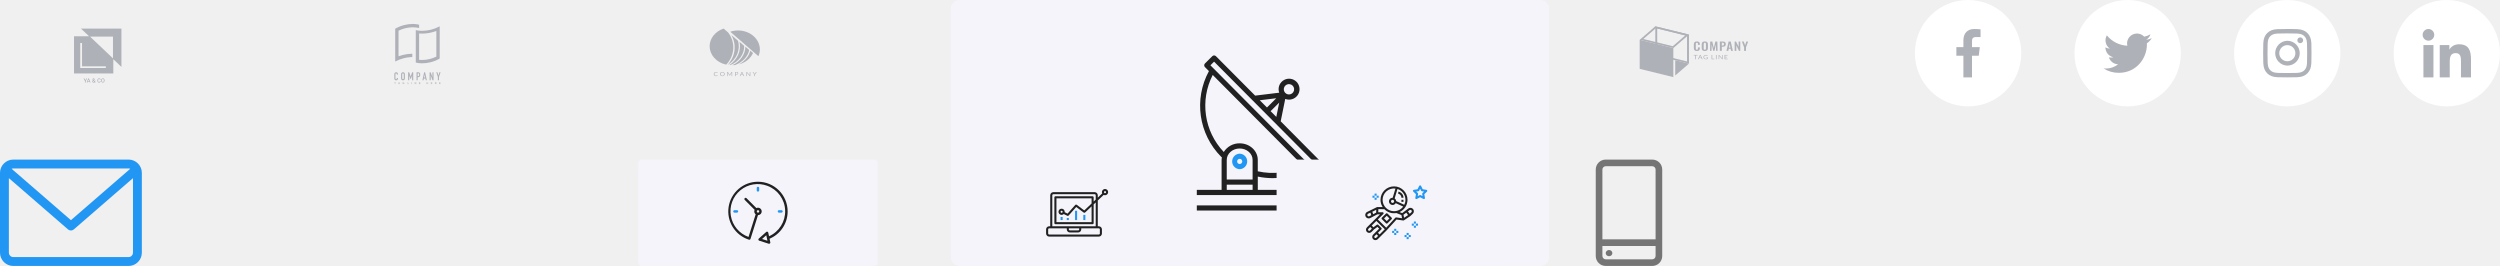
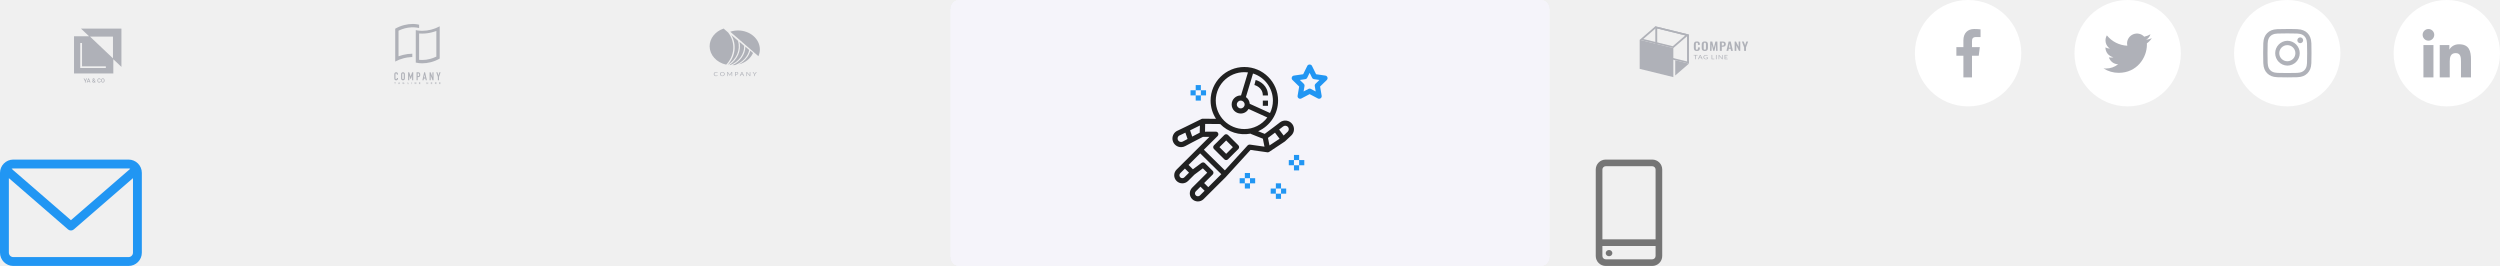
<svg xmlns="http://www.w3.org/2000/svg" width="752" height="80">
  <svg id="icon-Client-1" width="59" height="32" viewBox="0 0 59 32" x="0" y="0">
    <path fill="#afb1b8" d="m24.348 8.596 2.438 2.308-4.524-.003v11.196h11.826v-4.281l2.435 2.305V8.596H24.349zm9.632 8.949-6.911-6.543h6.911v6.543zm-2.146 2.914h-7.702v-7.53h.544v7.02h7.157v.51zm-5.883 3.128-.285.586-.285-.586h-.239l.415.781v.455h.216v-.455l.414-.781h-.238zm.357 1.236.1-.288h.479l.101.288h.224l-.468-1.236h-.193l-.467 1.236h.223zm.34-.974.179.513h-.358l.179-.513zm1.133.483a.325.325 0 0 0 .063.411c.073.065.172.097.294.097s.228-.033.316-.099l.07.082h.239l-.182-.215a.62.62 0 0 0 .107-.375h-.179a.49.49 0 0 1-.052.227l-.239-.282.084-.061c.059-.043.102-.086.128-.129s.039-.091.039-.143c0-.078-.029-.143-.087-.196s-.131-.08-.221-.08c-.1 0-.179.028-.238.085s-.088.132-.088.229c0 .04.009.081.028.123s.053.094.101.155a.726.726 0 0 0-.184.171zm.558.274a.32.32 0 0 1-.195.07c-.062 0-.111-.018-.148-.053s-.055-.082-.055-.139c0-.066.034-.125.102-.177l.026-.019.27.318zm-.222-.548c-.058-.072-.087-.132-.087-.179 0-.041.012-.076.036-.103s.056-.041.096-.041c.037 0 .068.012.093.035s.037.05.037.082a.153.153 0 0 1-.053.12l-.026.021-.094.065zm2.013.672a.445.445 0 0 0 .146-.309h-.214c-.011.088-.038.151-.081.189s-.106.057-.19.057c-.092 0-.162-.035-.211-.105s-.071-.172-.071-.306v-.11c.001-.132.027-.232.076-.3s.122-.103.216-.103c.08 0 .141.02.183.059s.068.103.078.192h.214c-.014-.135-.062-.24-.145-.314s-.193-.111-.329-.111a.465.465 0 0 0-.445.278.73.73 0 0 0-.062.308v.115c.002.114.023.214.064.3s.099.153.173.2a.49.49 0 0 0 .261.07.503.503 0 0 0 .339-.11zm1.262-.173a.76.76 0 0 0 .063-.319v-.069c-.001-.121-.022-.226-.065-.317a.477.477 0 0 0-.448-.282.482.482 0 0 0-.449.285.748.748 0 0 0-.064.319v.07c.001.118.022.223.065.313s.104.16.182.21a.497.497 0 0 0 .268.073c.101 0 .191-.024.268-.073s.138-.119.18-.211zm-.23-.699a.539.539 0 0 1 .078.315v.065c0 .139-.026.245-.077.318s-.124.109-.219.109c-.094 0-.168-.037-.221-.111s-.079-.179-.079-.315v-.071c.001-.133.028-.236.08-.308s.125-.11.218-.11c.095 0 .168.037.22.11z" />
  </svg>
  <svg id="icon-Client-2" width="59" height="32" viewBox="0 0 59 32" x="96" y="0">
    <path fill="#afb1b8" d="M28.561 8.225h-.047a8.01 8.01 0 0 0-.219-.008h-.158a8.433 8.433 0 0 0-.451.011 9.846 9.846 0 0 0-3.658.933l-.15.073v7.701l.352-.119c.309-.106.638-.202.978-.29a11.952 11.952 0 0 1 2.816-.374v1.012a7.468 7.468 0 0 0-.37.011h-.029c-.731.04-1.457.151-2.166.333-.899.225-1.766.563-2.581 1.006V8.637a10.334 10.334 0 0 1 2.707-1.101 10.367 10.367 0 0 1 2.552-.329h.149c.178.004.351.012.514.025.429.03.854.098 1.271.203v.996a8 8 0 0 0-1.232-.186l-.025-.002c-.086-.007-.172-.015-.252-.015zm1.753 1.018c.221.017.45.025.681.025a10.942 10.942 0 0 0 2.683-.344 11.049 11.049 0 0 0 2.58-1.007v9.701c-.847.493-1.758.864-2.708 1.101-.834.214-1.691.325-2.552.328a7.802 7.802 0 0 1-1.936-.228V9.055c.15.034.304.066.46.093.257.043.528.075.792.095zm4.937.076-.352.118c-.324.109-.65.206-.978.293-.956.246-1.938.371-2.924.375-.23 0-.441-.006-.645-.019l-.281-.019v7.922l.241.021c.224.019.454.029.686.029a9.326 9.326 0 0 0 2.303-.298 9.582 9.582 0 0 0 1.799-.647l.151-.073V9.317zM23.561 21.887a.53.53 0 0 0-.392-.158.585.585 0 0 0-.226.042.519.519 0 0 0-.289.293.582.582 0 0 0-.041.218v1.32a.63.63 0 0 0 .052.271.482.482 0 0 0 .313.271c.064.018.13.027.197.027a.55.55 0 0 0 .546-.555v-.148h-.345v.118a.319.319 0 0 1-.02.118.206.206 0 0 1-.05.074.217.217 0 0 1-.072.038.222.222 0 0 1-.072.012c-.031.004-.062-.001-.09-.014s-.053-.032-.071-.057a.315.315 0 0 1-.046-.177v-1.23a.419.419 0 0 1 .042-.197.174.174 0 0 1 .169-.079.182.182 0 0 1 .154.074.276.276 0 0 1 .057.177v.114h.341v-.134a.63.63 0 0 0-.042-.231.552.552 0 0 0-.115-.186zM25.61 21.872a.605.605 0 0 0-.78 0 .537.537 0 0 0-.134.185.61.61 0 0 0-.05.256v1.266a.62.62 0 0 0 .05.259.516.516 0 0 0 .134.177.534.534 0 0 0 .182.111.605.605 0 0 0 .412 0c.069-.025.132-.063.187-.111s.099-.11.13-.177a.608.608 0 0 0 .05-.259v-1.266a.574.574 0 0 0-.18-.441zm-.161 1.706c.003.034-.002.068-.014.099s-.031.06-.055.084a.254.254 0 0 1-.324 0 .227.227 0 0 1-.069-.183v-1.266c-.003-.034.002-.068.014-.099s.031-.06.055-.084a.254.254 0 0 1 .324 0 .227.227 0 0 1 .069.183v1.266zM28.302 24.143v-2.396h-.332l-.436 1.268h-.006l-.439-1.268h-.328v2.396h.342v-1.458h.006l.335 1.03h.171l.338-1.03h.006v1.458h.342zM30.246 21.915a.478.478 0 0 0-.194-.131.746.746 0 0 0-.248-.037h-.509v2.396h.341v-.936h.176a.629.629 0 0 0 .308-.065.49.49 0 0 0 .187-.183.582.582 0 0 0 .078-.209c.013-.09.02-.181.018-.272a1.403 1.403 0 0 0-.033-.342.506.506 0 0 0-.126-.22zm-.176.731a.29.29 0 0 1-.032.125.193.193 0 0 1-.088.084.345.345 0 0 1-.161.03h-.156v-.815h.176a.327.327 0 0 1 .154.03c.035.02.063.051.08.088a.34.34 0 0 1 .03.134v.159c0 .055.003.113 0 .165h-.003zM31.864 21.747h-.28l-.528 2.396h.341l.1-.515h.465l.1.515h.341l-.541-2.396zm-.315 1.555.168-.869h.006l.167.869h-.341zM34.069 23.191h-.006l-.516-1.443h-.328v2.396h.341v-1.441h.007l.522 1.441h.321v-2.396h-.341v1.443zM36.156 21.747l-.275.953h-.007l-.274-.953h-.362l.469 1.383v1.013h.342V23.13l.469-1.383h-.361zM22.609 24.82h.165v.462h.112v-.462h.164v-.095h-.44v.095zM23.992 24.725l-.216.556h.119l.046-.127h.222l.047.127h.121l-.221-.556h-.119zm-.018.337.076-.206.076.206h-.151zM25.359 25.077h.128v.072a.213.213 0 0 1-.132.047.14.14 0 0 1-.118-.053.232.232 0 0 1-.041-.145c0-.124.054-.186.16-.186a.118.118 0 0 1 .126.089l.11-.021c-.024-.109-.102-.164-.236-.164a.277.277 0 0 0-.194.072.278.278 0 0 0-.081.214.305.305 0 0 0 .071.209.265.265 0 0 0 .211.081.337.337 0 0 0 .236-.088v-.219h-.241v.094zM26.756 24.725h-.113v.556h.39v-.095h-.277v-.462zM27.937 24.725h-.113v.556h.113v-.556zM29.091 25.097l-.228-.371h-.109v.556h.105v-.364l.224.364h.112v-.556h-.103v.371zM30.135 25.037h.277v-.095h-.277v-.122h.298v-.095h-.411v.556h.422v-.095h-.31v-.15zM32.665 24.945h-.219v-.219h-.112v.556h.112v-.243h.219v.243h.112v-.556h-.112v.219zM33.715 25.037h.278v-.095h-.278v-.122h.299v-.095h-.411v.556h.421v-.095h-.31v-.15zM35.138 25.037c.097-.015.146-.066.146-.155a.129.129 0 0 0-.054-.123.315.315 0 0 0-.163-.033h-.236v.556h.112v-.233h.022a.167.167 0 0 1 .07.012.12.12 0 0 1 .04.041l.121.177h.134l-.068-.109a.395.395 0 0 0-.123-.134zm-.112-.077h-.082v-.14h.088a.288.288 0 0 1 .113.013c.008.007.015.016.019.026s.006.021.006.032a.068.068 0 0 1-.029.055.313.313 0 0 1-.114.013zM36.212 25.037h.277v-.095h-.277v-.122h.299v-.095h-.412v.556h.422v-.095h-.31v-.15z" />
  </svg>
  <svg id="icon-Client-3" width="59" height="32" viewBox="0 0 59 32" x="192" y="0">
    <path fill="#afb1b8" d="M23.794 22.644c.006 0 .011.001.016.003l.013.008.076.073a.627.627 0 0 1-.213.138.817.817 0 0 1-.303.049.811.811 0 0 1-.285-.046.579.579 0 0 1-.352-.331.675.675 0 0 1-.048-.258.596.596 0 0 1 .199-.46.687.687 0 0 1 .228-.131.903.903 0 0 1 .293-.046.778.778 0 0 1 .272.042.745.745 0 0 1 .204.116l-.064.077a.073.073 0 0 1-.016.014.053.053 0 0 1-.053-.002l-.034-.021-.047-.026c-.02-.01-.042-.018-.064-.026a.634.634 0 0 0-.409.006.45.45 0 0 0-.272.252.518.518 0 0 0-.039.204.534.534 0 0 0 .039.208.454.454 0 0 0 .105.154.426.426 0 0 0 .157.096.559.559 0 0 0 .195.033.753.753 0 0 0 .116-.007.472.472 0 0 0 .25-.106.059.059 0 0 1 .036-.013zM25.984 22.28a.633.633 0 0 1-.051.256c-.031.074-.08.142-.143.199s-.14.101-.224.131a.918.918 0 0 1-.577 0 .664.664 0 0 1-.223-.131.587.587 0 0 1-.144-.201.67.67 0 0 1 0-.513.6.6 0 0 1 .144-.202.662.662 0 0 1 .223-.126.904.904 0 0 1 .577 0c.084.03.16.074.224.131s.111.125.143.199c.035.082.053.17.051.258zm-.199 0a.54.54 0 0 0-.036-.206.43.43 0 0 0-.261-.251.667.667 0 0 0-.419 0 .455.455 0 0 0-.16.097.411.411 0 0 0-.102.154.607.607 0 0 0 0 .412.411.411 0 0 0 .262.25.682.682 0 0 0 .419 0 .439.439 0 0 0 .16-.096.43.43 0 0 0 .101-.154.54.54 0 0 0 .036-.206zM27.479 22.496l.02.046.022-.046c.008-.015.015-.031.025-.045l.485-.765c.009-.013.018-.021.027-.024a.133.133 0 0 1 .04-.004h.143v1.245h-.17V21.906l-.487.776c-.006.012-.016.021-.029.028s-.027.01-.042.01h-.027c-.015 0-.029-.003-.042-.01s-.022-.017-.028-.028l-.502-.781v.999h-.164v-1.242h.143a.136.136 0 0 1 .04.004.058.058 0 0 1 .027.024l.495.766c.01.014.018.029.025.044zM29.302 22.434v.466h-.19v-1.243h.423a.934.934 0 0 1 .236.027.49.49 0 0 1 .167.077.32.32 0 0 1 .095.122.383.383 0 0 1 .032.159.351.351 0 0 1-.137.283.479.479 0 0 1-.168.082.8.8 0 0 1-.229.029l-.23-.003zm0-.134h.23a.52.52 0 0 0 .147-.019.313.313 0 0 0 .106-.054.209.209 0 0 0 .064-.082.255.255 0 0 0 .023-.105c.002-.035-.004-.069-.019-.101s-.037-.061-.066-.085a.408.408 0 0 0-.255-.067h-.23v.512zM31.852 22.902h-.15a.076.076 0 0 1-.042-.012.086.086 0 0 1-.025-.029l-.129-.301h-.648l-.134.301a.07.07 0 0 1-.067.04h-.15l.569-1.245h.197l.577 1.245zm-.939-.463h.535l-.226-.507a.82.82 0 0 1-.043-.117l-.022.065a.586.586 0 0 1-.021.053l-.224.506zM32.671 21.662a.076.076 0 0 1 .028.022l.83.939v-.967h.17v1.245h-.095c-.013 0-.027-.002-.039-.007s-.022-.014-.03-.023l-.829-.938v.968h-.17v-1.245h.101c.012 0 .023.002.034.006zM35.097 22.407v.494h-.19v-.494l-.525-.75h.17a.065.065 0 0 1 .041.011c.01.008.019.017.026.028l.328.484c.013.021.025.04.034.058s.017.035.024.053l.025-.054a.397.397 0 0 1 .032-.057l.323-.487a.103.103 0 0 1 .025-.026.059.059 0 0 1 .041-.012h.172l-.526.753zM27.385 19.567c.082.009.166.017.25.023 1.28-.497 2.362-1.311 3.112-2.34s1.134-2.227 1.105-3.445l-1.41-1.225c.287 1.296.153 2.637-.387 3.871s-1.465 2.313-2.67 3.117z" />
    <path fill="#afb1b8" d="m26.881 19.51.038.007c1.288-.801 2.271-1.919 2.82-3.209s.64-2.695.261-4.031l-2.009-1.745c.812 1.434 1.139 3.04.943 4.629s-.908 3.098-2.053 4.35zM33.693 15.244c-.341 1.338-1.17 2.545-2.363 3.441a7.477 7.477 0 0 1-1.123.7c.972-.248 1.865-.687 2.61-1.282s1.324-1.332 1.69-2.152l-.815-.707z" />
    <path fill="#afb1b8" d="m33.374 15.047-1.16-1.008c-.022 1.149-.398 2.272-1.089 3.252s-1.671 1.781-2.838 2.321h.006c.26 0 .52-.014.779-.04 1.091-.387 2.055-1.003 2.806-1.792s1.265-1.728 1.497-2.732zM27.049 9.795l-1.384-1.204c-1.237.415-2.301 1.145-3.052 2.095s-1.156 2.074-1.159 3.226c.005 1.273.498 2.508 1.401 3.511s2.166 1.714 3.588 2.022c1.269-1.343 2.012-3.003 2.121-4.739s-.422-3.456-1.515-4.911zM36.57 14.862c-.005-1.51-.698-2.958-1.927-4.026s-2.895-1.67-4.634-1.674a7.353 7.353 0 0 0-2.349.38l8.471 7.36c.29-.651.439-1.342.438-2.04z" />
  </svg>
  <svg id="icon-Client-4" width="59" height="32" viewBox="0 0 59 32" x="288" y="0">
    <path fill="#2196f3" d="M19.529 12.905h-.001c-.834 0-1.51.601-1.51 1.342v.001c0 .741.676 1.342 1.51 1.342h.001c.834 0 1.51-.601 1.51-1.342v-.001c0-.741-.676-1.342-1.51-1.342zM30.677 12.476c-.002-1.03-.464-2.016-1.283-2.744s-1.929-1.138-3.088-1.141c-1.159.002-2.27.412-3.089 1.14s-1.281 1.715-1.283 2.745v5.678s8.742-.865 8.743-5.677v-.001zM14.957 20.017c.002.716.323 1.403.893 1.91s1.342.792 2.148.794c.806-.002 1.578-.288 2.148-.794s.891-1.193.893-1.909v-3.951s-6.083.603-6.083 3.95zm3.041.708c-.158 0-.311-.041-.442-.119s-.233-.188-.293-.318c-.06-.129-.076-.272-.045-.409s.107-.263.218-.362c.111-.099.253-.166.408-.194s.315-.013.46.04c.146.054.27.144.357.261s.134.253.134.393c0 .093-.02.186-.06.272s-.098.165-.172.23c-.074.066-.162.118-.259.154s-.201.054-.305.054v-.003zM24.145 20.335h-.587v.606h-.306v-1.484h.966v.248h-.66v.383h.587v.247zm1.47-.102c0 .146-.026.274-.077.384a.583.583 0 0 1-.552.345.589.589 0 0 1-.553-.342.876.876 0 0 1-.081-.379v-.073c0-.146.026-.274.078-.385a.583.583 0 0 1 .553-.346c.123 0 .233.03.329.09.096.059.171.144.223.256s.079.239.079.384v.066zm-.31-.067c0-.156-.028-.274-.084-.355s-.135-.121-.238-.121c-.103 0-.182.04-.237.12s-.084.196-.085.351v.072c0 .151.028.269.084.353s.136.125.241.125c.103 0 .181-.04.236-.12s.083-.198.084-.353v-.072zm1.301.386c0-.058-.02-.102-.061-.133s-.114-.064-.22-.098a1.662 1.662 0 0 1-.252-.102c-.168-.091-.253-.214-.253-.368 0-.08.022-.151.067-.214s.11-.112.195-.148c.085-.035.18-.053.285-.053s.2.019.283.058c.083.038.147.092.193.162s.069.149.069.238h-.306c0-.068-.021-.121-.064-.158s-.103-.057-.18-.057c-.075 0-.133.016-.174.048s-.062.073-.062.124c0 .048.024.089.072.121s.121.063.215.092c.174.052.301.117.38.195s.119.174.119.289c0 .128-.049.229-.146.303s-.228.109-.392.109c-.114 0-.218-.021-.312-.062s-.165-.099-.215-.172a.442.442 0 0 1-.073-.253h.307c0 .164.098.246.293.246.073 0 .129-.015.17-.044s.061-.071.061-.124zm1.632-.847h-.454v1.236h-.306v-1.236h-.448v-.248h1.209v.248zm1.068.594h-.587v.397h.689v.246h-.995v-1.484h.993v.248h-.687v.354h.587v.239zm.83.099h-.244v.543h-.306v-1.484h.551c.175 0 .31.039.406.117s.143.189.143.331c0 .101-.022.186-.066.254s-.11.121-.199.161l.321.606v.014h-.328l-.278-.543zm-.243-.247h.247c.077 0 .136-.019.178-.058s.063-.093.063-.162c0-.07-.02-.125-.06-.165s-.1-.06-.182-.06h-.246v.445zm1.852.268v.523h-.306v-1.484h.579c.111 0 .209.02.294.061a.456.456 0 0 1 .264.43c0 .145-.05.26-.15.344s-.237.125-.413.125h-.268zm0-.248h.273c.081 0 .142-.019.184-.057s.064-.092.064-.163c0-.073-.021-.131-.064-.176s-.102-.068-.177-.069h-.28v.466zm1.934.128h-.587v.397h.689v.246h-.995v-1.484h.993v.248h-.687v.354h.587v.239zm1.419-.594h-.455v1.236h-.306v-1.236h-.448v-.248h1.209v.248zm1.068.594h-.587v.397h.689v.246h-.994v-1.484h.992v.248h-.687v.354h.587v.239zm.83.099h-.243v.543h-.306v-1.484h.551c.175 0 .31.039.406.117s.143.189.143.331c0 .101-.022.186-.066.254s-.11.121-.199.161l.321.606v.014h-.328l-.278-.543zm-.243-.247H37c.077 0 .136-.019.178-.058s.063-.093.063-.162c0-.07-.02-.125-.06-.165s-.1-.06-.182-.06h-.246v.445zm1.796.401c0-.058-.021-.102-.061-.133s-.114-.064-.22-.098a1.602 1.602 0 0 1-.251-.102c-.169-.091-.253-.214-.253-.368 0-.08.022-.151.067-.214s.111-.112.195-.148a.742.742 0 0 1 .285-.053c.106 0 .2.019.283.058s.147.092.192.162c.046.07.07.149.07.238h-.306c0-.068-.022-.121-.064-.158s-.103-.057-.18-.057c-.075 0-.133.016-.174.048s-.062.073-.062.124c0 .048.024.089.072.121s.121.063.215.092c.174.052.301.117.38.195s.119.174.119.289c0 .128-.049.229-.146.303s-.228.109-.392.109c-.114 0-.218-.021-.312-.062s-.165-.099-.215-.172a.442.442 0 0 1-.073-.253h.307c0 .164.098.246.294.246.073 0 .129-.015.17-.044s.061-.071.061-.124z" />
  </svg>
  <svg id="icon-Client-5" width="59" height="32" viewBox="0 0 59 32" x="384" y="0">
    <path fill="#afb1b8" d="M20.437 21.125c.085.096.13.216.128.34.004.081-.011.161-.045.235s-.086.141-.152.194a.92.92 0 0 1-.575.157h-1.01v-2.154h.989a.904.904 0 0 1 .548.143c.064.049.114.111.148.181s.048.146.044.222a.468.468 0 0 1-.115.329.542.542 0 0 1-.301.168.586.586 0 0 1 .341.184zm-1.184-.325h.423a.43.43 0 0 0 .269-.072.251.251 0 0 0 .091-.211c.003-.039-.003-.078-.019-.114s-.04-.069-.071-.096a.44.44 0 0 0-.277-.073h-.416v.565zm.733.826c.034-.027.061-.061.078-.099s.025-.079.022-.12c.003-.042-.005-.083-.023-.121s-.045-.072-.079-.1a.465.465 0 0 0-.287-.078h-.444v.592h.449a.478.478 0 0 0 .284-.075zM22.459 22.051l-.55-.842h-.207v.842h-.473v-2.154h.896a.942.942 0 0 1 .624.183c.125.117.201.271.213.434s-.04.325-.146.457a.753.753 0 0 1-.427.219l.586.861h-.515zm-.757-1.135h.387c.269 0 .403-.109.403-.326a.304.304 0 0 0-.099-.242.443.443 0 0 0-.305-.087h-.392l.005.655zM25.047 21.618h-.943l-.167.433h-.496l.866-2.129h.537l.863 2.129h-.496l-.163-.433zm-.126-.327-.345-.909-.345.909h.689zM28.286 22.051h-.47l-1.054-1.464v1.464h-.469v-2.154h.469l1.054 1.473v-1.473h.47v2.154zM30.968 21.536a.976.976 0 0 1-.425.38 1.496 1.496 0 0 1-.661.136h-.837v-2.154h.837c.229-.005.455.04.661.133.18.083.328.214.425.376a1.164 1.164 0 0 1 0 1.13zm-.538-.052c.134-.143.208-.325.208-.514s-.074-.371-.208-.514a.865.865 0 0 0-.588-.183h-.326v1.394h.326a.864.864 0 0 0 .588-.183zM25.341 7.919s6.066 2.097 5.937 5.131v5.132s-6.061-2.098-5.935-5.132l-.002-5.131zM36.682 16.98a8.793 8.793 0 0 1 3.854-1.3v-1.607c-1.594.562-2.946 1.582-3.854 2.907z" />
    <path fill="#afb1b8" d="M35.994 17.464c.937-1.729 2.563-3.063 4.542-3.727V9.108s-8.638 2.987-8.456 7.308v7.307s.385-.134.99-.384c0-.234 0-.469.028-.706.179-2.006 1.22-3.865 2.896-5.168z" />
    <path fill="#afb1b8" d="M35.172 20.178a6.919 6.919 0 0 1 .302-1.496c-1.043 1.125-1.675 2.522-1.806 3.993a5.81 5.81 0 0 0-.023.421 25.701 25.701 0 0 0 1.661-.802 6.936 6.936 0 0 1-.134-2.116zM35.515 20.205a6.629 6.629 0 0 0 .107 1.916c2.36-1.293 5.012-3.291 4.91-5.705v-.21c-1.686.173-3.264.848-4.49 1.921a6.711 6.711 0 0 0-.526 2.079z" />
  </svg>
  <svg id="icon-Client-6" width="59" height="32" viewBox="0 0 59 32" x="480" y="0">
    <path fill="#afb1b8" d="M29.713 15.098a1.024 1.024 0 0 1-.21-.692v-1.003c0-.307.07-.541.209-.701s.379-.239.718-.239c.319 0 .546.068.679.204a.833.833 0 0 1 .201.6v.236h-.571v-.239a1.153 1.153 0 0 0-.017-.234.224.224 0 0 0-.082-.139.33.33 0 0 0-.207-.054.346.346 0 0 0-.217.057.27.27 0 0 0-.095.153 1.15 1.15 0 0 0-.022.248v1.217a.624.624 0 0 0 .073.342c.028.036.068.065.114.083s.097.025.147.019a.314.314 0 0 0 .202-.055.245.245 0 0 0 .085-.148c.013-.081.019-.162.018-.244v-.247h.571v.225a.916.916 0 0 1-.197.63c-.131.149-.355.223-.683.223s-.577-.08-.717-.245zM32.089 15.109c-.144-.156-.216-.384-.216-.685v-1.055c0-.298.072-.523.216-.676s.385-.229.723-.229c.336 0 .575.076.72.229s.217.379.217.676v1.055c0 .298-.073.526-.22.684s-.385.236-.717.236c-.332 0-.578-.08-.723-.235zm.989-.253a.592.592 0 0 0 .069-.312v-1.292a.579.579 0 0 0-.067-.306c-.029-.037-.069-.066-.117-.084s-.099-.024-.151-.018c-.051-.006-.103 0-.151.018s-.088.047-.117.084a.569.569 0 0 0-.069.306v1.298a.572.572 0 0 0 .069.312c.033.033.074.059.12.077a.404.404 0 0 0 .414-.077v-.006zM34.436 12.495h.614l.462 1.946.473-1.946h.598l.061 2.809h-.442l-.047-1.952-.456 1.952h-.354l-.473-1.96-.044 1.96h-.447l.056-2.809zM37.332 12.495h.957c.551 0 .827.266.827.798 0 .509-.29.764-.871.763h-.326v1.249h-.591l.003-2.809zm.818 1.201a.464.464 0 0 0 .325-.089.451.451 0 0 0 .085-.317.88.88 0 0 0-.029-.255c-.008-.028-.023-.054-.043-.077s-.046-.042-.074-.057a.62.62 0 0 0-.264-.045h-.229v.839h.229zM39.968 12.495h.635l.651 2.809h-.551l-.129-.648h-.566l-.133.648h-.559l.651-2.809zm.543 1.836-.221-1.179-.221 1.179h.442zM41.78 12.495h.414l.792 1.603v-1.603h.49v2.809h-.393l-.797-1.673v1.673h-.507l.001-2.809zM44.624 14.233l-.658-1.734h.554l.402 1.114.377-1.114h.543l-.65 1.734v1.071h-.567v-1.071zM30.625 16.533v.147h-.482v1.142h-.202V16.68h-.484v-.147h1.169zM32.137 17.821h-.156a.068.068 0 0 1-.044-.012.063.063 0 0 1-.026-.03l-.139-.306h-.669l-.139.306a.084.084 0 0 1-.021.035.067.067 0 0 1-.044.012h-.156l.591-1.288h.206l.598 1.283zm-.979-.478h.558l-.236-.524a1.097 1.097 0 0 1-.044-.121l-.022.068-.021.054-.234.523zM33.155 17.695a.752.752 0 0 0 .37-.07v-.29h-.236c-.006 0-.012 0-.017-.002s-.011-.004-.015-.008c-.004-.003-.007-.006-.009-.011s-.003-.008-.003-.013v-.099h.458v.494a.822.822 0 0 1-.249.105 1.206 1.206 0 0 1-.32.035.882.882 0 0 1-.298-.048.734.734 0 0 1-.236-.135.609.609 0 0 1-.206-.471.6.6 0 0 1 .205-.473.721.721 0 0 1 .236-.134.995.995 0 0 1 .317-.048c.055 0 .11.004.164.011a.85.85 0 0 1 .259.084.961.961 0 0 1 .103.067l-.057.08a.055.055 0 0 1-.046.025.079.079 0 0 1-.037-.01.48.48 0 0 1-.058-.031.558.558 0 0 0-.188-.064.842.842 0 0 0-.378.025.455.455 0 0 0-.284.262.601.601 0 0 0 0 .43.499.499 0 0 0 .291.264.683.683 0 0 0 .234.026zM35.039 17.674h.645v.147h-.842v-1.288h.202l-.005 1.142zM36.355 17.821h-.202v-1.288h.202v1.288zM37.106 16.539a.104.104 0 0 1 .031.023l.864.971a.353.353 0 0 1 0-.046V16.527h.176v1.294h-.102a.095.095 0 0 1-.044-.007.128.128 0 0 1-.032-.024l-.863-.97v1.002h-.169v-1.289h.105c.011 0 .023.002.033.006zM39.665 16.533v.142h-.716v.425h.58v.137h-.58v.44h.716v.142h-.924v-1.285h.924zM18.491 8.576l8.972 2.199v7.707l-8.972-2.198V8.576zm-.575-.657v8.739l10.122 2.482v-8.738L17.916 7.919z" />
    <path fill="#afb1b8" d="m23.34 23.197-10.123-2.484v-8.739l10.123 2.483v8.74z" />
    <path fill="#afb1b8" d="m18.083 8.477 8.855 2.172-3.766 3.252-8.856-2.173 3.767-3.251zm-.167-.558-4.698 4.056 10.123 2.483 4.697-4.056-10.122-2.483zM23.91 22.706l4.127-3.564-4.127-1.013v4.577z" />
  </svg>
  <svg id="icon-Ellipse-1" width="32" height="32" viewBox="0 0 32 32" x="576" y="0">
    <path fill="#fff" d="M32 16c0 4.418-1.791 8.418-4.686 11.314S20.419 32 16 32s-8.418-1.791-11.314-4.686C1.791 24.419 0 20.419 0 16S1.791 7.582 4.686 4.686 11.581 0 16 0c4.418 0 8.418 1.791 11.314 4.686S32 11.581 32 16z" />
    <path fill="#afb1b8" d="M18.422 11.142h1.328V8.829a17.317 17.317 0 0 0-1.935-.102c-1.915 0-3.226 1.204-3.226 3.418v2.037h-2.113v2.585h2.113v6.505h2.59v-6.505h2.027l.322-2.585h-2.35v-1.781c.001-.747.202-1.259 1.243-1.259z" />
  </svg>
  <svg id="icon-Ellipse-2" width="32" height="32" viewBox="0 0 32 32" x="624" y="0">
    <path fill="#fff" d="M32 16c0 4.418-1.791 8.418-4.686 11.314S20.419 32 16 32s-8.418-1.791-11.314-4.686C1.791 24.419 0 20.419 0 16S1.791 7.582 4.686 4.686 11.581 0 16 0c4.418 0 8.418 1.791 11.314 4.686S32 11.581 32 16z" />
    <path fill="#afb1b8" d="M23.273 11.49a6.248 6.248 0 0 1-1.718.471 2.967 2.967 0 0 0 1.312-1.648 5.963 5.963 0 0 1-1.891.722 2.981 2.981 0 0 0-5.158 2.039c0 .236.02.464.069.68a8.439 8.439 0 0 1-6.146-3.119 2.985 2.985 0 0 0 .917 3.985 2.943 2.943 0 0 1-1.347-.367v.033a2.996 2.996 0 0 0 2.389 2.93 2.992 2.992 0 0 1-.782.098 2.64 2.64 0 0 1-.565-.051 3.01 3.01 0 0 0 2.786 2.077 5.991 5.991 0 0 1-3.697 1.272 5.59 5.59 0 0 1-.714-.041 8.393 8.393 0 0 0 4.575 1.338c5.487 0 8.487-4.545 8.487-8.485 0-.132-.005-.259-.011-.385a5.95 5.95 0 0 0 1.495-1.548z" />
  </svg>
  <svg id="icon-Ellipse-3" width="32" height="32" viewBox="0 0 32 32" x="672" y="0">
    <path fill="#fff" d="M32 16c0 4.418-1.791 8.418-4.686 11.314S20.419 32 16 32s-8.418-1.791-11.314-4.686C1.791 24.419 0 20.419 0 16S1.791 7.582 4.686 4.686 11.581 0 16 0c4.418 0 8.418 1.791 11.314 4.686S32 11.581 32 16z" />
    <path fill="#afb1b8" d="M23.258 13.004c-.034-.773-.159-1.304-.338-1.765a3.557 3.557 0 0 0-.841-1.29 3.589 3.589 0 0 0-1.287-.838c-.463-.179-.992-.304-1.764-.338-.779-.037-1.026-.046-3.001-.046s-2.222.009-2.998.043c-.773.034-1.304.159-1.764.338a3.557 3.557 0 0 0-1.29.841 3.589 3.589 0 0 0-.838 1.287c-.179.463-.304.992-.338 1.764-.037.779-.045 1.026-.045 3.001s.008 2.222.043 2.998c.034.773.159 1.304.338 1.765.185.489.472.926.841 1.29.364.369.804.656 1.287.838.463.179.992.304 1.765.338.776.034 1.023.043 2.998.043s2.222-.008 2.998-.043c.773-.034 1.304-.159 1.764-.338a3.72 3.72 0 0 0 2.128-2.128c.179-.463.304-.992.338-1.765.034-.776.043-1.023.043-2.998s-.003-2.222-.037-2.998zm-1.309 5.938c-.031.71-.151 1.094-.25 1.35a2.409 2.409 0 0 1-1.381 1.381c-.256.099-.642.219-1.35.25-.767.034-.997.043-2.938.043s-2.174-.008-2.938-.043c-.71-.031-1.094-.15-1.35-.25a2.228 2.228 0 0 1-.835-.543 2.264 2.264 0 0 1-.543-.835c-.099-.256-.219-.642-.25-1.35-.034-.767-.043-.997-.043-2.938s.008-2.174.043-2.938c.031-.71.151-1.094.25-1.35.117-.315.301-.602.546-.835.236-.242.52-.426.835-.543.256-.099.642-.219 1.35-.25.767-.034.997-.043 2.938-.043 1.944 0 2.174.008 2.938.043.71.031 1.094.151 1.35.25.315.116.602.301.835.543.241.236.426.52.543.835.099.256.219.642.25 1.35.034.767.043.997.043 2.938s-.009 2.168-.043 2.935z" />
    <path fill="#afb1b8" d="M16.027 12.265a3.737 3.737 0 0 0 0 7.472c2.063 0 3.737-1.674 3.737-3.736s-1.674-3.736-3.737-3.736zm0 6.16a2.424 2.424 0 1 1 0-4.849 2.424 2.424 0 0 1 0 4.849zM20.784 12.117a.872.872 0 1 1-1.744 0 .872.872 0 0 1 1.744 0z" />
  </svg>
  <svg id="icon-Ellipse" width="32" height="32" viewBox="0 0 32 32" x="720" y="0">
    <path fill="#fff" d="M32 16c0 4.418-1.791 8.418-4.686 11.314S20.419 32 16 32s-8.418-1.791-11.314-4.686C1.791 24.419 0 20.419 0 16S1.791 7.582 4.686 4.686 11.581 0 16 0c4.418 0 8.418 1.791 11.314 4.686S32 11.581 32 16z" />
    <path fill="#afb1b8" d="M23.269 23.273v-.001h.004v-5.335c0-2.61-.562-4.62-3.613-4.62-1.467 0-2.451.805-2.853 1.568h-.042v-1.324h-2.893v9.711h3.012v-4.809c0-1.266.24-2.49 1.808-2.49 1.545 0 1.568 1.445 1.568 2.572v4.728h3.009zM8.967 13.562h3.016v9.711H8.967v-9.711zM10.474 8.727c-.964 0-1.747.782-1.747 1.747s.782 1.763 1.747 1.763c.964 0 1.747-.799 1.747-1.763s-.783-1.747-1.747-1.747z" />
  </svg>
  <svg id="icon-envelope" width="43" height="32" viewBox="0 0 43 32" x="0" y="48">
    <path fill="#2196f3" d="M38.667 0H4C1.794 0 0 1.794 0 4v24c0 2.206 1.794 4 4 4h34.667c2.206 0 4-1.794 4-4V4c0-2.206-1.794-4-4-4zm0 2.667c.181 0 .353.038.511.103L21.334 18.236 3.49 2.77a1.32 1.32 0 0 1 .511-.103h34.667zm0 26.666H4A1.334 1.334 0 0 1 2.667 28V5.587L20.46 21.008a1.335 1.335 0 0 0 1.748 0L40.001 5.587V28c0 .736-.598 1.333-1.333 1.333z" />
  </svg>
  <svg id="icon-Group-1" viewBox="0 0 72 32">
    <path fill="#f5f4fa" d="M1.067 0h69.867c.589 0 1.067.478 1.067 1.067v29.867c0 .589-.478 1.067-1.067 1.067H1.067A1.067 1.067 0 0 1 0 30.934V1.067C0 .478.478 0 1.067 0z" />
    <path fill="#212121" d="m44.618 19.557-4.925-4.961.547-2.692c.141.055.291.084.442.085h.004a1.26 1.26 0 1 0-1.172-.837l-2.893.353-4.719-4.744a.309.309 0 0 0-.438-.002l-.882.877a.31.31 0 0 0 0 .44l.475.482a8.716 8.716 0 0 0 1.47 10.303.302.302 0 0 0 .085.057c-.02.105-.03.212-.03.319v3.609h-3.733a1.558 1.558 0 0 0-1.556 1.556v.622a.31.31 0 0 0 .311.311h14.311a.31.31 0 0 0 .311-.311v-.622a1.558 1.558 0 0 0-1.555-1.556h-3.733v-1.599a8.785 8.785 0 0 0 1.778.187 8.673 8.673 0 0 0 4.107-1.04l.477.48a.309.309 0 0 0 .438.002l.882-.877a.31.31 0 0 0 0-.44zm-4.371-9.254a.623.623 0 1 1 .439 1.063h-.002a.623.623 0 0 1-.436-1.063h-.001zm-.733 2.044-.349 1.718-.686-.69 1.035-1.029zm-.353-.526-1.12 1.113-.866-.871 1.986-.242zm1.508 11.646c.515 0 .933.418.933.933v.311H27.913V24.4c0-.515.418-.933.933-.933h11.822zm-4.355-1.245v.622h-3.111v-.622h3.111zm-3.112-.622v-2.364c0-.755.698-1.369 1.555-1.369s1.556.614 1.556 1.369V21.6h-3.111zm3.734-.989v-1.375c0-1.098-.977-1.991-2.178-1.991a2.217 2.217 0 0 0-1.914 1.042 8.09 8.09 0 0 1-1.329-9.268l10.851 10.913a8.068 8.068 0 0 1-5.43.679zm6.585-.399L31.238 7.857l.44-.439 4.629 4.655c.002 0 .003.004.006.006l7.65 7.695-.441.439z" />
    <path fill="#2196f3" d="M34.761 18.489h-.003a.934.934 0 0 0-.003 1.867h.003a.934.934 0 0 0 .003-1.867zm.217 1.154a.31.31 0 1 1-.438-.441.314.314 0 0 1 .218-.091.312.312 0 0 1 .218.532h.003z" />
  </svg>
-   <svg id="icon-Group-2" width="72" height="32" viewBox="0 0 72 32" x="192" y="48">
+   <svg id="icon-Group-2" viewBox="0 0 72 32">
    <path fill="#f5f4fa" d="M1.067 0h69.867c.589 0 1.067.478 1.067 1.067v29.867c0 .589-.478 1.067-1.067 1.067H1.067A1.067 1.067 0 0 1 0 30.934V1.067C0 .478.478 0 1.067 0z" />
    <path fill="#212121" d="M44.923 15.592c-.001-4.931-3.999-8.927-8.93-8.926a8.928 8.928 0 0 0-2.714 17.433.394.394 0 0 0 .309-.038.37.37 0 0 0 .165-.208l2.255-7.146a1.116 1.116 0 1 0-.49-2.12l-2.978-2.979a.372.372 0 0 0-.526.526l2.977 2.98a1.095 1.095 0 0 0 .313 1.347l-2.148 6.809A8.192 8.192 0 1 1 38.82 7.897a8.192 8.192 0 0 1 .502 15.169l-.232-1.093a.372.372 0 0 0-.612-.201L36.24 23.77a.372.372 0 0 0 .134.632l2.858.912a.373.373 0 0 0 .478-.431l-.228-1.073a8.9 8.9 0 0 0 5.442-8.219zm-8.928-.372a.373.373 0 1 1-.001.745.373.373 0 0 1 .001-.745zm1.226 8.671 1.274-1.136.352 1.657-1.626-.52z" />
    <path fill="#2196f3" d="M35.623 8.525v.744a.371.371 0 1 0 .744 0v-.744a.373.373 0 0 0-.744 0zM28.928 15.22a.372.372 0 1 0 0 .744h.744a.372.372 0 1 0 0-.744h-.744zM43.063 15.964a.372.372 0 1 0 0-.744h-.744a.372.372 0 1 0 0 .744h.744z" />
  </svg>
-   <svg id="icon-Group-3" width="72" height="32" viewBox="0 0 72 32" x="288" y="48">
+   <svg id="icon-Group-3" viewBox="0 0 72 32">
    <path fill="#f5f4fa" d="M1.067 0h69.867c.589 0 1.067.478 1.067 1.067v29.867c0 .589-.478 1.067-1.067 1.067H1.067A1.067 1.067 0 0 1 0 30.934V1.067C0 .478.478 0 1.067 0z" />
    <path fill="#2196f3" d="M35.373 15.396h.622v2.799h-.622v-2.799zM37.861 16.64h.622v1.555h-.622V16.64zM32.886 17.573h.622v.622h-.622v-.622zM31.02 17.262h.622v.933h-.622v-.933z" />
    <path fill="#212121" d="M27.599 23.17h14.926a.933.933 0 0 0 .933-.933v-1.244a.933.933 0 0 0-.933-.933h-.311v-7.754l1.766-1.673a.938.938 0 1 0-.437-.445l-1.331 1.262v-.717a.933.933 0 0 0-.933-.933H28.841a.933.933 0 0 0-.933.933v9.328h-.311a.933.933 0 0 0-.933.933v1.244c0 .515.418.933.933.933zM44.391 9.488a.31.31 0 1 1 0 .621.31.31 0 0 1 0-.621zm-15.859 1.244a.31.31 0 0 1 .311-.311h12.438a.31.31 0 0 1 .311.311v1.306l-.622.591v-1.275a.31.31 0 0 0-.311-.311H29.465a.31.31 0 0 0-.311.311v7.774a.31.31 0 0 0 .311.311h11.194a.311.311 0 0 0 .311-.311v-5.643l.622-.589v7.165h-13.06v-9.328zm2.799 4.042a.933.933 0 1 0 .646 1.603l1.081.542a.31.31 0 0 0 .371-.072l2.298-2.585 2.259 1.692a.31.31 0 0 0 .4-.023l1.963-1.859v4.743H29.777v-7.152h10.572v1.552l-2.2 2.083-2.278-1.707a.311.311 0 0 0-.419.042l-2.329 2.621-.871-.435c.006-.037.01-.075.012-.113a.933.933 0 0 0-.933-.933zm.311.933a.31.31 0 1 1-.621 0 .31.31 0 0 1 .621 0zm1.865 4.975h3.11v.311a.31.31 0 0 1-.311.311h-2.488a.31.31 0 0 1-.311-.311v-.311zm-6.218.311a.31.31 0 0 1 .311-.311h5.286v.311c0 .515.418.933.933.933h2.488a.933.933 0 0 0 .933-.933v-.311h5.286a.31.31 0 0 1 .311.311v1.244a.31.31 0 0 1-.311.311H27.6a.31.31 0 0 1-.311-.311v-1.244z" />
  </svg>
-   <svg id="icon-Group-4" width="72" height="32" viewBox="0 0 72 32" x="384" y="48">
+   <svg id="icon-Group-4" viewBox="0 0 72 32">
    <path fill="#f5f4fa" d="M1.067 0h69.867c.589 0 1.067.478 1.067 1.067v29.867c0 .589-.478 1.067-1.067 1.067H1.067A1.067 1.067 0 0 1 0 30.934V1.067C0 .478.478 0 1.067 0z" />
    <path fill="#2196f3" d="M45.318 9.306a.315.315 0 0 0-.251-.212l-1.114-.162-.499-1.01c-.105-.213-.453-.213-.558 0l-.499 1.01-1.115.162a.311.311 0 0 0-.172.531l.807.786-.19 1.11a.311.311 0 0 0 .451.328l.997-.524.997.524a.311.311 0 0 0 .451-.327l-.19-1.11.807-.786a.312.312 0 0 0 .079-.319zm-1.436.774a.31.31 0 0 0-.089.275l.111.65-.583-.307a.308.308 0 0 0-.29 0l-.583.307.111-.65a.309.309 0 0 0-.089-.275l-.473-.46.653-.095a.31.31 0 0 0 .234-.17l.292-.591.292.591a.31.31 0 0 0 .234.17l.653.095-.472.46zM41.911 18.638h-.622v.622h.622v-.622zM41.911 19.882h-.622v.622h.622v-.622zM42.533 19.26h-.622v.622h.622v-.622zM41.289 19.26h-.622v.622h.622v-.622zM39.733 22.06h-.622v.622h.622v-.622zM39.733 23.305h-.622v.622h.622v-.622zM40.356 22.682h-.622v.622h.622v-.622zM39.111 22.682h-.622v.622h.622v-.622zM36 20.816h-.622v.622H36v-.622zM36 22.06h-.622v.622H36v-.622zM36.622 21.438H36v.622h.622v-.622zM35.378 21.438h-.622v.622h.622v-.622zM30.089 10.238h-.622v.622h.622v-.622zM30.089 11.482h-.622v.622h.622v-.622zM30.711 10.86h-.622v.622h.622v-.622zM29.467 10.86h-.622v.622h.622v-.622z" />
    <path fill="#212121" d="M41.084 14.926a1.036 1.036 0 0 0-.693-.411 1.038 1.038 0 0 0-.782.205l-.73.56-1.107.827-.792-.315a4.047 4.047 0 0 0 2.4-3.687c0-2.23-1.822-4.044-4.061-4.044s-4.061 1.814-4.061 4.044c0 .808.242 1.56.653 2.192l-1.612-.014h-.003c-.005 0-.009.002-.014.003a.32.32 0 0 0-.091.018c-.007.003-.015.004-.022.008l-.011.004-1.886.931h-.001l-1.104.531a1.039 1.039 0 0 0 .545 1.927c.169 0 .336-.041.49-.123l.81-.431 1.321-.682.791-.005-3.174 3.159-.001.001-.781.778a.967.967 0 0 0 0 1.375.98.98 0 0 0 1.377 0l.767-.764 1.015-.758.525.523-1.027 1.023-.001.001-.781.778a.967.967 0 0 0 0 1.375.979.979 0 0 0 1.377 0l2.031-2.022.001-.001.589-.583-.002-.002c.004-.004.009-.005.013-.009l3.013-3.301 2.025.288a.312.312 0 0 0 .153-.019l.029-.014c.011-.006.023-.009.034-.016l1.874-1.244c.007-.005.011-.012.017-.017.007-.006.017-.008.024-.015l.742-.695c.386-.362.439-.954.124-1.378zm-13.175 2.107c-.101.054-.216.065-.326.03a.417.417 0 0 1-.124-.735l.766-.369.185.539.077.226-.579.308zm2.04-1.067-.903.467-.149-.436-.107-.313 1.182-.584-.023.866zm8.808-3.862c0 .536-.128 1.041-.349 1.493l-2.439-1.108a1.086 1.086 0 0 0-.46-.81l.854-2.835a3.429 3.429 0 0 1 2.394 3.26zm-6.876 0a3.434 3.434 0 0 1 3.873-3.392l-.835 2.773-.033-.003c-.602 0-1.093.488-1.093 1.089s.49 1.089 1.093 1.089c.405 0 .755-.224.944-.551l2.253 1.024a3.436 3.436 0 0 1-2.763 1.394 3.434 3.434 0 0 1-3.438-3.422zm3.474.467a.47.47 0 0 1-.94 0c0-.258.211-.467.47-.467s.47.209.47.467zm-7.25 8.764a.354.354 0 0 1-.498 0 .348.348 0 0 1 0-.493l.561-.559.497.494-.559.557zm1.874 2.178a.354.354 0 0 1-.602-.247c0-.093.036-.18.103-.246l.562-.559.497.494-.56.557zm2.031-2.023-.001.001-1.03 1.027-.497-.494L31.511 21l.001-.001a.292.292 0 0 0 .052-.079c.004-.008.012-.015.015-.023.01-.024.011-.05.015-.075.002-.014.008-.028.008-.042 0-.021-.007-.041-.012-.062-.004-.019-.004-.038-.011-.056a.318.318 0 0 0-.053-.08c-.006-.007-.008-.016-.015-.022h-.001l-.001-.001-.937-.933c-.01-.01-.023-.014-.034-.022-.017-.013-.032-.025-.051-.034s-.036-.014-.055-.019a.304.304 0 0 0-.06-.012c-.019-.001-.037.001-.055.003a.254.254 0 0 0-.116.038c-.012.007-.025.009-.035.017l-1.035.772-.525-.523 1.399-1.392 2.543 2.502-.541.536zm3.978-4.093c-.009-.001-.017.002-.026.002a.302.302 0 0 0-.174.043.343.343 0 0 0-.049.036c-.007.007-.017.01-.023.017l-2.741 3.002-2.525-2.483 1.653-1.644a.311.311 0 0 0-.221-.531l-1.294.008.016-.938 1.811.016a4.053 4.053 0 0 0 3.652 1.154.27.27 0 0 0 .075.049l1.406.56.089.442.104.516-1.752-.249zm2.357.103-.182-.909.844-.63.552.733-1.214.806zm2.19-1.651-.489.458-.543-.721.485-.372a.425.425 0 0 1 .597.083.417.417 0 0 1-.05.553z" />
    <path fill="#212121" d="m34.601 17.484-1.25-1.244a.31.31 0 0 0-.439 0l-1.25 1.244a.315.315 0 0 0 0 .442l1.25 1.244a.307.307 0 0 0 .438 0l1.25-1.244a.312.312 0 0 0 0-.442zm-1.469 1.026-.809-.805.809-.805.809.805-.809.805zM36.679 9.625l-.15.604c.041.01 1.014.264 1.014 1.254h.622c0-1.177-.972-1.73-1.486-1.858zM38.165 12.104h-.622v.622h.622v-.622z" />
  </svg>
  <svg id="icon-smartphone" width="20" height="32" viewBox="0 0 20 32" x="480" y="48">
    <path fill="#757575" d="M17 0H3C1.346 0 0 1.346 0 3v26c0 1.654 1.346 3 3 3h14c1.654 0 3-1.346 3-3V3c0-1.654-1.346-3-3-3zM3 2h14a1 1 0 0 1 1 1v21H2V3a1 1 0 0 1 1-1zm14 28H3a1 1 0 0 1-1-1v-3h16v3a1 1 0 0 1-1 1z" />
    <path fill="#757575" d="M4.707 27.478c.391.365.391.956 0 1.321s-1.024.365-1.414 0c-.391-.365-.391-.956 0-1.321s1.024-.365 1.414 0z" />
  </svg>
</svg>
